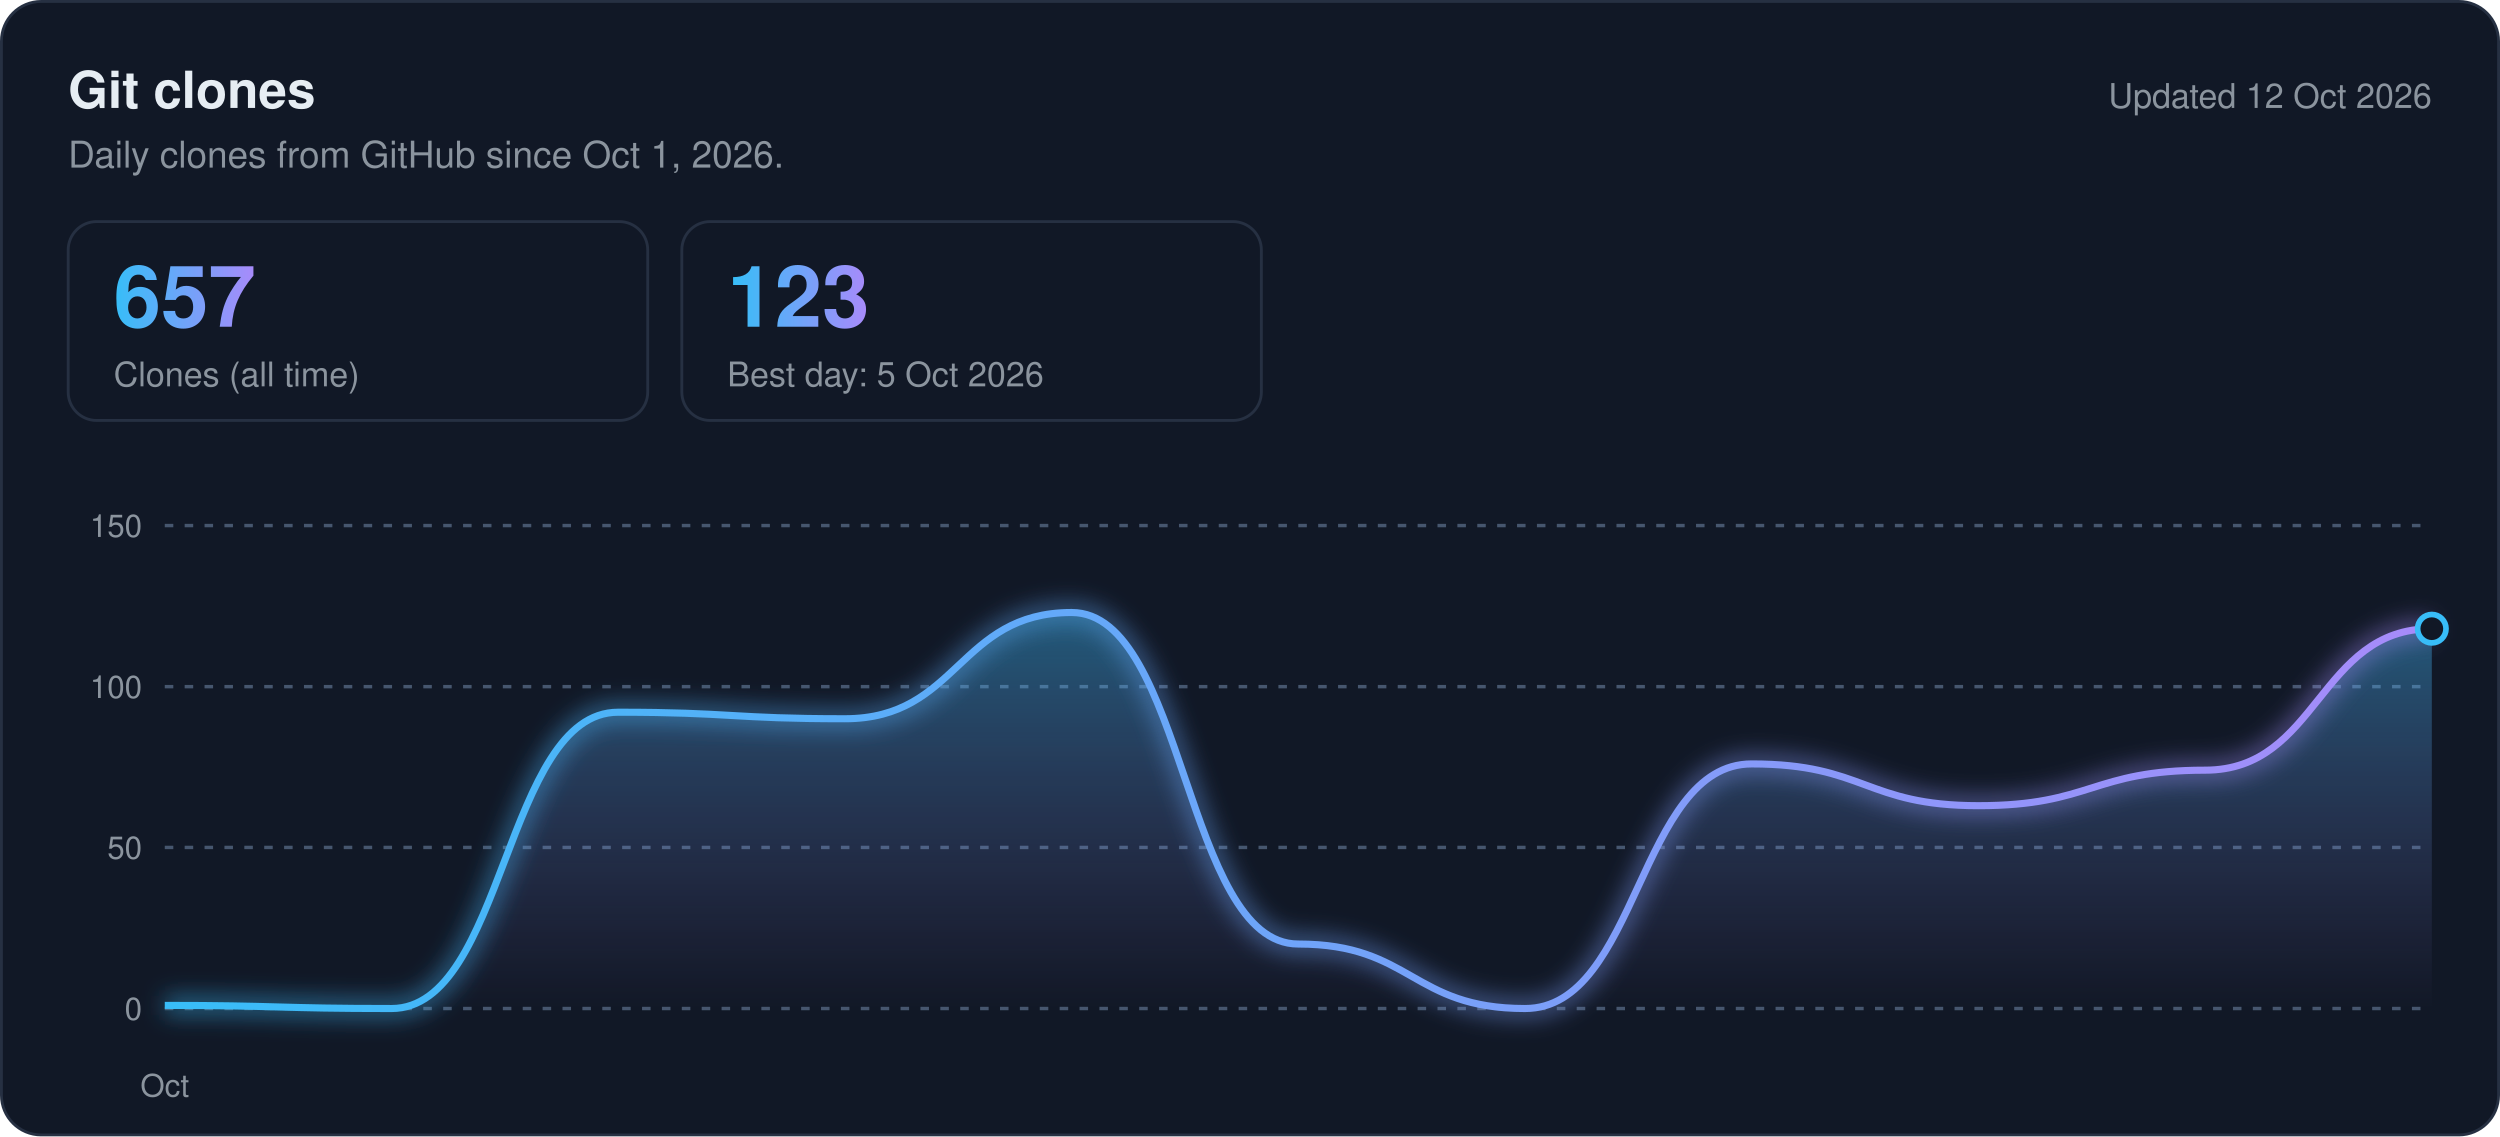
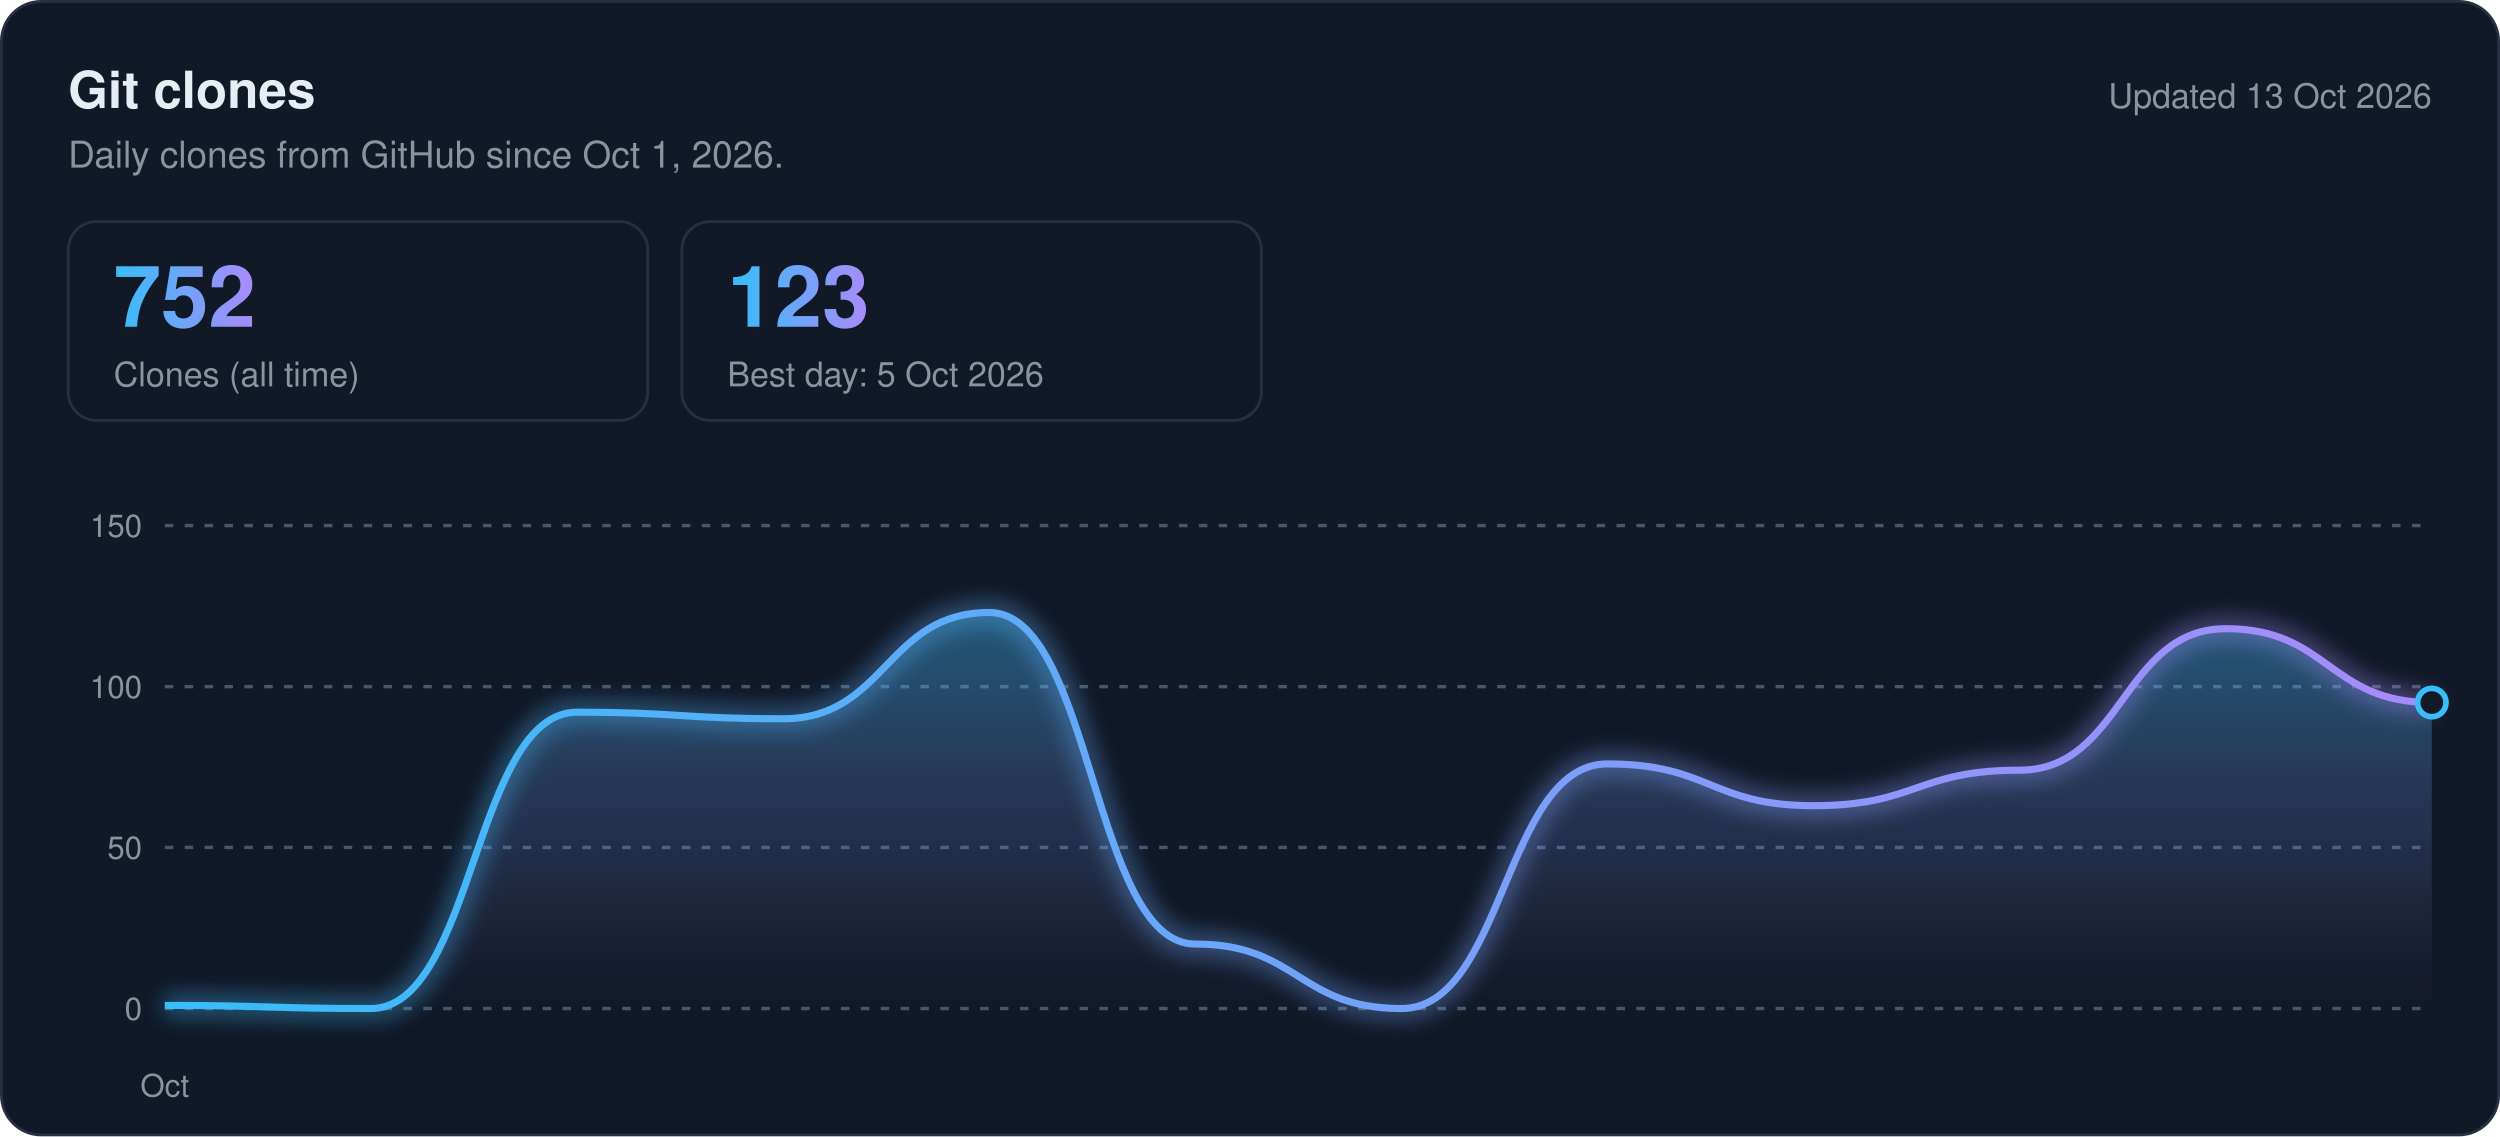
<svg xmlns="http://www.w3.org/2000/svg" viewBox="0 0 880 400" width="880" height="400" role="img" aria-label="Git clones" font-family="'Segoe UI', system-ui, -apple-system, Helvetica, Arial, sans-serif">
  <style>@keyframes draw{from{stroke-dasharray:1;stroke-dashoffset:1}to{stroke-dasharray:1;stroke-dashoffset:0}}@keyframes fade{from{opacity:0}}.ln,.gw{animation:draw 2.2s ease-out .2s backwards}.fd{animation:fade 1.4s ease 1.2s backwards}@media (prefers-reduced-motion:reduce){.lwv{display:none}}@media (prefers-reduced-motion:reduce){*{animation:none!important}}</style>
  <defs>
    <linearGradient id="lg" x1="0" x2="1">
      <stop offset="0" stop-color="#38bdf8" />
      <stop offset="1" stop-color="#a78bfa" />
    </linearGradient>
    <linearGradient id="ag" x1="0" x2="0" y1="0" y2="1">
      <stop offset="0" stop-color="#38bdf8" stop-opacity=".4" />
      <stop offset="1" stop-color="#a78bfa" stop-opacity="0" />
    </linearGradient>
    <filter id="gw" x="-5%" y="-30%" width="110%" height="160%">
      <feGaussianBlur stdDeviation="4" />
    </filter>
    <linearGradient id="wv" gradientUnits="userSpaceOnUse" x1="0" y1="0" x2="880" y2="0" gradientTransform="translate(-90,0)">
      <stop offset="0" stop-color="#fff" stop-opacity="0" />
      <stop offset=".04" stop-color="#fff" stop-opacity="0" />
      <stop offset=".08" stop-color="#fff" stop-opacity="1" />
      <stop offset=".086" stop-color="#fff" stop-opacity="0" />
      <stop offset="1" stop-color="#fff" stop-opacity="0" />
      <animateTransform attributeName="gradientTransform" type="translate" from="-90 0" to="970 0" dur="10s" begin="2.4s" repeatCount="indefinite" />
    </linearGradient>
  </defs>
  <rect x=".5" y=".5" width="879" height="399" rx="14" fill="#111826" stroke="#263042" />
  <text x="24" y="38" font-size="18" font-weight="700" fill="#e6edf3">Git clones</text>
  <text x="24" y="59" font-size="13" fill="#8b949e">Daily clones from GitHub since Oct 1, 2026.</text>
-   <text x="856" y="38" font-size="12" fill="#8b949e" text-anchor="end">Updated 12 Oct 2026</text>
+   <text x="856" y="38" font-size="12" fill="#8b949e" text-anchor="end">Updated 13 Oct 2026</text>
  <rect x="24" y="78" width="204" height="70" rx="10" fill="none" stroke="#263042" />
-   <text x="40" y="115" font-size="30" font-weight="700" fill="url(#lg)">657</text>
+   <text x="40" y="115" font-size="30" font-weight="700" fill="url(#lg)">752</text>
  <text x="40" y="136" font-size="12" fill="#8b949e">Clones (all time)</text>
  <rect x="240" y="78" width="204" height="70" rx="10" fill="none" stroke="#263042" />
  <text x="256" y="115" font-size="30" font-weight="700" fill="url(#lg)">123</text>
  <text x="256" y="136" font-size="12" fill="#8b949e">Best day: 5 Oct 2026</text>
  <line x1="58" x2="856" y1="355.0" y2="355.0" stroke="#46566e" stroke-width="1.2" stroke-dasharray="3 4" />
  <text x="50" y="359.0" font-size="11" fill="#8b949e" text-anchor="end">0</text>
  <line x1="58" x2="856" y1="298.3" y2="298.3" stroke="#46566e" stroke-width="1.2" stroke-dasharray="3 4" />
  <text x="50" y="302.3" font-size="11" fill="#8b949e" text-anchor="end">50</text>
  <line x1="58" x2="856" y1="241.7" y2="241.7" stroke="#46566e" stroke-width="1.2" stroke-dasharray="3 4" />
  <text x="50" y="245.7" font-size="11" fill="#8b949e" text-anchor="end">100</text>
  <line x1="58" x2="856" y1="185.0" y2="185.0" stroke="#46566e" stroke-width="1.2" stroke-dasharray="3 4" />
  <text x="50" y="189.0" font-size="11" fill="#8b949e" text-anchor="end">150</text>
  <text x="58.0" y="386" font-size="11" fill="#8b949e" text-anchor="middle">Oct</text>
-   <path class="fd" d="M58.0,353.9C97.9,353.9 97.9,355.0 137.8,355.0C177.7,355.0 177.7,250.7 217.6,250.7C257.5,250.7 257.5,253.0 297.4,253.0C337.3,253.0 337.3,215.6 377.2,215.6C417.1,215.6 417.1,332.3 457.0,332.3C496.9,332.3 496.9,355.0 536.8,355.0C576.7,355.0 576.7,268.9 616.6,268.9C656.5,268.9 656.5,283.6 696.4,283.6C736.3,283.6 736.3,271.1 776.2,271.1C816.1,271.1 816.1,221.3 856.0,221.3L856.0,355.0L58.0,355.0Z" fill="url(#ag)" />
-   <path class="gw" d="M58.0,353.9C97.9,353.9 97.9,355.0 137.8,355.0C177.7,355.0 177.7,250.7 217.6,250.7C257.5,250.7 257.5,253.0 297.4,253.0C337.3,253.0 337.3,215.6 377.2,215.6C417.1,215.6 417.1,332.3 457.0,332.3C496.9,332.3 496.9,355.0 536.8,355.0C576.7,355.0 576.7,268.9 616.6,268.9C656.5,268.9 656.5,283.6 696.4,283.6C736.3,283.6 736.3,271.1 776.2,271.1C816.1,271.1 816.1,221.3 856.0,221.3" pathLength="1" fill="none" stroke="url(#lg)" stroke-width="7" stroke-opacity=".45" filter="url(#gw)" />
-   <path class="ln" d="M58.0,353.9C97.9,353.9 97.9,355.0 137.8,355.0C177.7,355.0 177.7,250.7 217.6,250.7C257.5,250.7 257.5,253.0 297.4,253.0C337.3,253.0 337.3,215.6 377.2,215.6C417.1,215.6 417.1,332.3 457.0,332.3C496.9,332.3 496.9,355.0 536.8,355.0C576.7,355.0 576.7,268.9 616.6,268.9C656.5,268.9 656.5,283.6 696.4,283.6C736.3,283.6 736.3,271.1 776.2,271.1C816.1,271.1 816.1,221.3 856.0,221.3" pathLength="1" fill="none" stroke="url(#lg)" stroke-width="2.5" stroke-linejoin="round" />
-   <path class="lwv" d="M58.0,353.9C97.9,353.9 97.9,355.0 137.8,355.0C177.7,355.0 177.7,250.7 217.6,250.7C257.5,250.7 257.5,253.0 297.4,253.0C337.3,253.0 337.3,215.6 377.2,215.6C417.1,215.6 417.1,332.3 457.0,332.3C496.9,332.3 496.9,355.0 536.8,355.0C576.7,355.0 576.7,268.9 616.6,268.9C656.5,268.9 656.5,283.6 696.4,283.6C736.3,283.6 736.3,271.1 776.2,271.1C816.1,271.1 816.1,221.3 856.0,221.3" fill="none" stroke="url(#wv)" stroke-width="5.5" stroke-linecap="round" filter="url(#gw)" />
-   <path class="lwv" d="M58.0,353.9C97.9,353.9 97.9,355.0 137.8,355.0C177.7,355.0 177.7,250.7 217.6,250.7C257.5,250.7 257.5,253.0 297.4,253.0C337.3,253.0 337.3,215.6 377.2,215.6C417.1,215.6 417.1,332.3 457.0,332.3C496.9,332.3 496.9,355.0 536.8,355.0C576.7,355.0 576.7,268.9 616.6,268.9C656.5,268.9 656.5,283.6 696.4,283.6C736.3,283.6 736.3,271.1 776.2,271.1C816.1,271.1 816.1,221.3 856.0,221.3" fill="none" stroke="url(#wv)" stroke-width="2" stroke-linecap="round" />
-   <circle class="fd" cx="856.0" cy="221.3" r="5" fill="#111826" stroke="#38bdf8" stroke-width="2" />
+   <path class="fd" d="M58.0,353.9C94.3,353.9 94.3,355.0 130.5,355.0C166.8,355.0 166.8,250.7 203.1,250.7C239.4,250.7 239.4,253.0 275.6,253.0C311.9,253.0 311.9,215.6 348.2,215.6C384.5,215.6 384.5,332.3 420.7,332.3C457.0,332.3 457.0,355.0 493.3,355.0C529.5,355.0 529.5,268.9 565.8,268.9C602.1,268.9 602.1,283.6 638.4,283.6C674.6,283.6 674.6,271.1 710.9,271.1C747.2,271.1 747.2,221.3 783.5,221.3C819.7,221.3 819.7,247.3 856.0,247.3L856.0,355.0L58.0,355.0Z" fill="url(#ag)" />
+   <path class="gw" d="M58.0,353.9C94.3,353.9 94.3,355.0 130.5,355.0C166.8,355.0 166.8,250.7 203.1,250.7C239.4,250.7 239.4,253.0 275.6,253.0C311.9,253.0 311.9,215.6 348.2,215.6C384.5,215.6 384.5,332.3 420.7,332.3C457.0,332.3 457.0,355.0 493.3,355.0C529.5,355.0 529.5,268.9 565.8,268.9C602.1,268.9 602.1,283.6 638.4,283.6C674.6,283.6 674.6,271.1 710.9,271.1C747.2,271.1 747.2,221.3 783.5,221.3C819.7,221.3 819.7,247.3 856.0,247.3" pathLength="1" fill="none" stroke="url(#lg)" stroke-width="7" stroke-opacity=".45" filter="url(#gw)" />
+   <path class="ln" d="M58.0,353.9C94.3,353.9 94.3,355.0 130.5,355.0C166.8,355.0 166.8,250.7 203.1,250.7C239.4,250.7 239.4,253.0 275.6,253.0C311.9,253.0 311.9,215.6 348.2,215.6C384.5,215.6 384.5,332.3 420.7,332.3C457.0,332.3 457.0,355.0 493.3,355.0C529.5,355.0 529.5,268.9 565.8,268.9C602.1,268.9 602.1,283.6 638.4,283.6C674.6,283.6 674.6,271.1 710.9,271.1C747.2,271.1 747.2,221.3 783.5,221.3C819.7,221.3 819.7,247.3 856.0,247.3" pathLength="1" fill="none" stroke="url(#lg)" stroke-width="2.5" stroke-linejoin="round" />
+   <path class="lwv" d="M58.0,353.9C94.3,353.9 94.3,355.0 130.5,355.0C166.8,355.0 166.8,250.7 203.1,250.7C239.4,250.7 239.4,253.0 275.6,253.0C311.9,253.0 311.9,215.6 348.2,215.6C384.5,215.6 384.5,332.3 420.7,332.3C457.0,332.3 457.0,355.0 493.3,355.0C529.5,355.0 529.5,268.9 565.8,268.9C602.1,268.9 602.1,283.6 638.4,283.6C674.6,283.6 674.6,271.1 710.9,271.1C747.2,271.1 747.2,221.3 783.5,221.3C819.7,221.3 819.7,247.3 856.0,247.3" fill="none" stroke="url(#wv)" stroke-width="5.5" stroke-linecap="round" filter="url(#gw)" />
+   <path class="lwv" d="M58.0,353.9C94.3,353.9 94.3,355.0 130.5,355.0C166.8,355.0 166.8,250.7 203.1,250.7C239.4,250.7 239.4,253.0 275.6,253.0C311.9,253.0 311.9,215.6 348.2,215.6C384.5,215.6 384.5,332.3 420.7,332.3C457.0,332.3 457.0,355.0 493.3,355.0C529.5,355.0 529.5,268.9 565.8,268.9C602.1,268.9 602.1,283.6 638.4,283.6C674.6,283.6 674.6,271.1 710.9,271.1C747.2,271.1 747.2,221.3 783.5,221.3C819.7,221.3 819.7,247.3 856.0,247.3" fill="none" stroke="url(#wv)" stroke-width="2" stroke-linecap="round" />
+   <circle class="fd" cx="856.0" cy="247.3" r="5" fill="#111826" stroke="#38bdf8" stroke-width="2" />
</svg>
